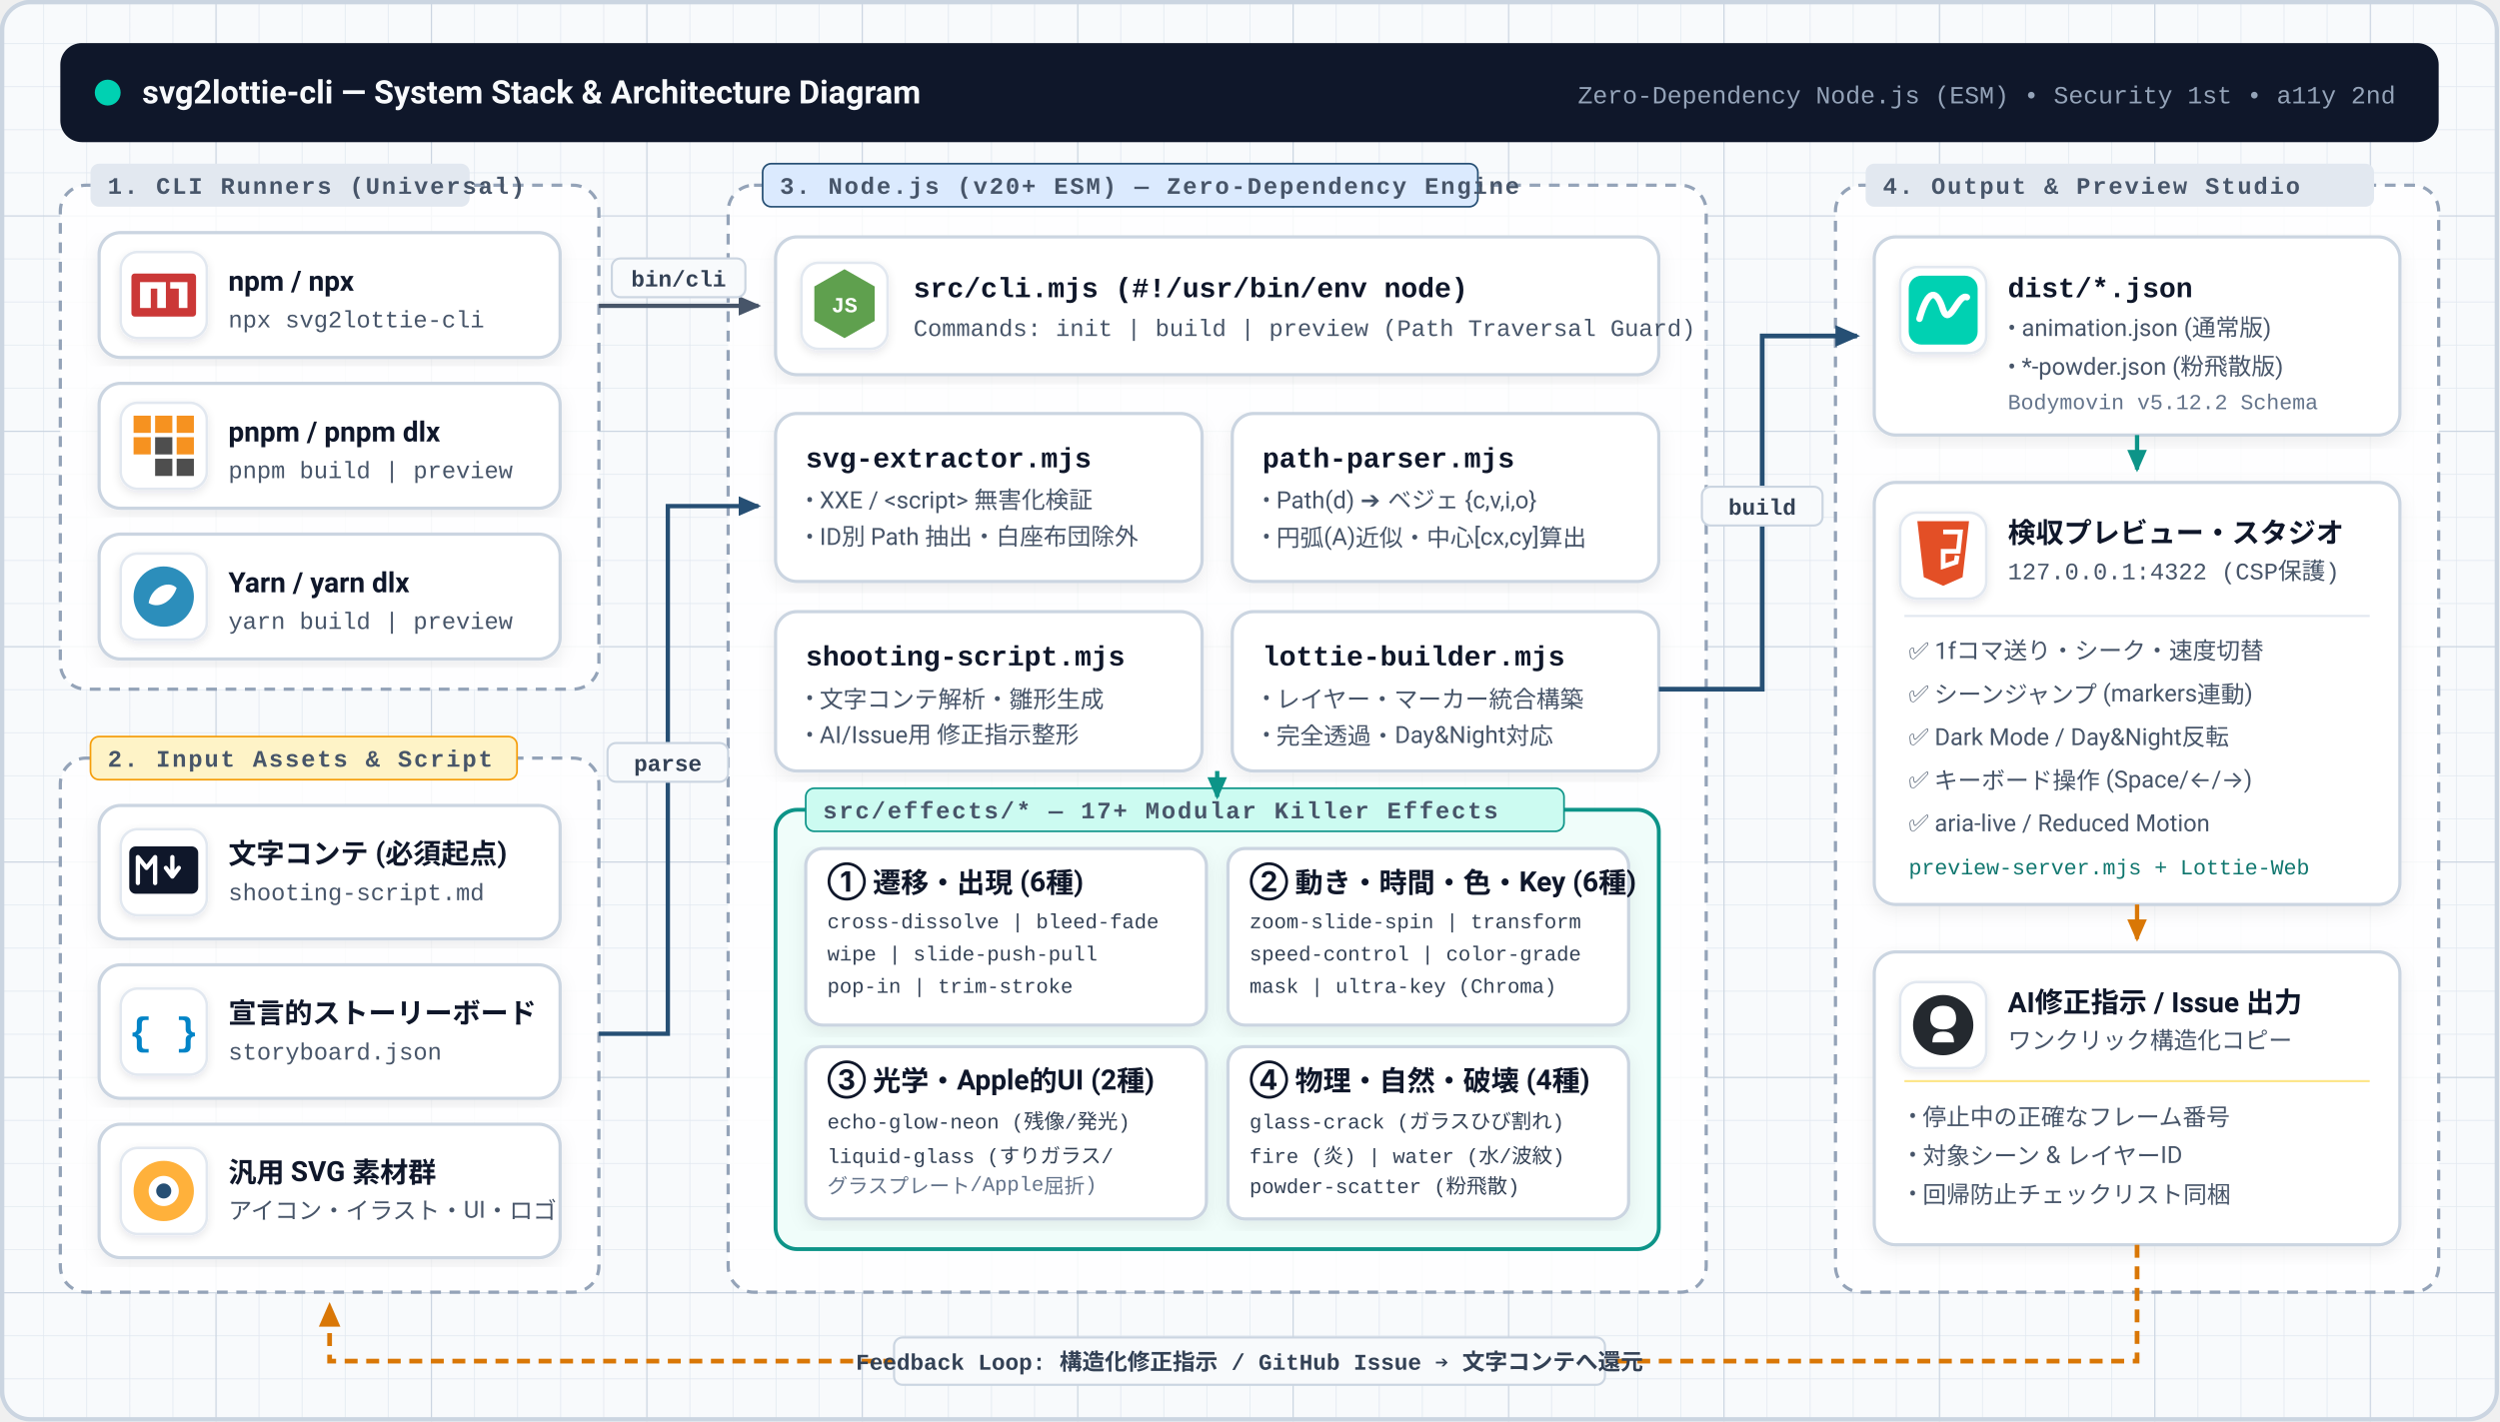
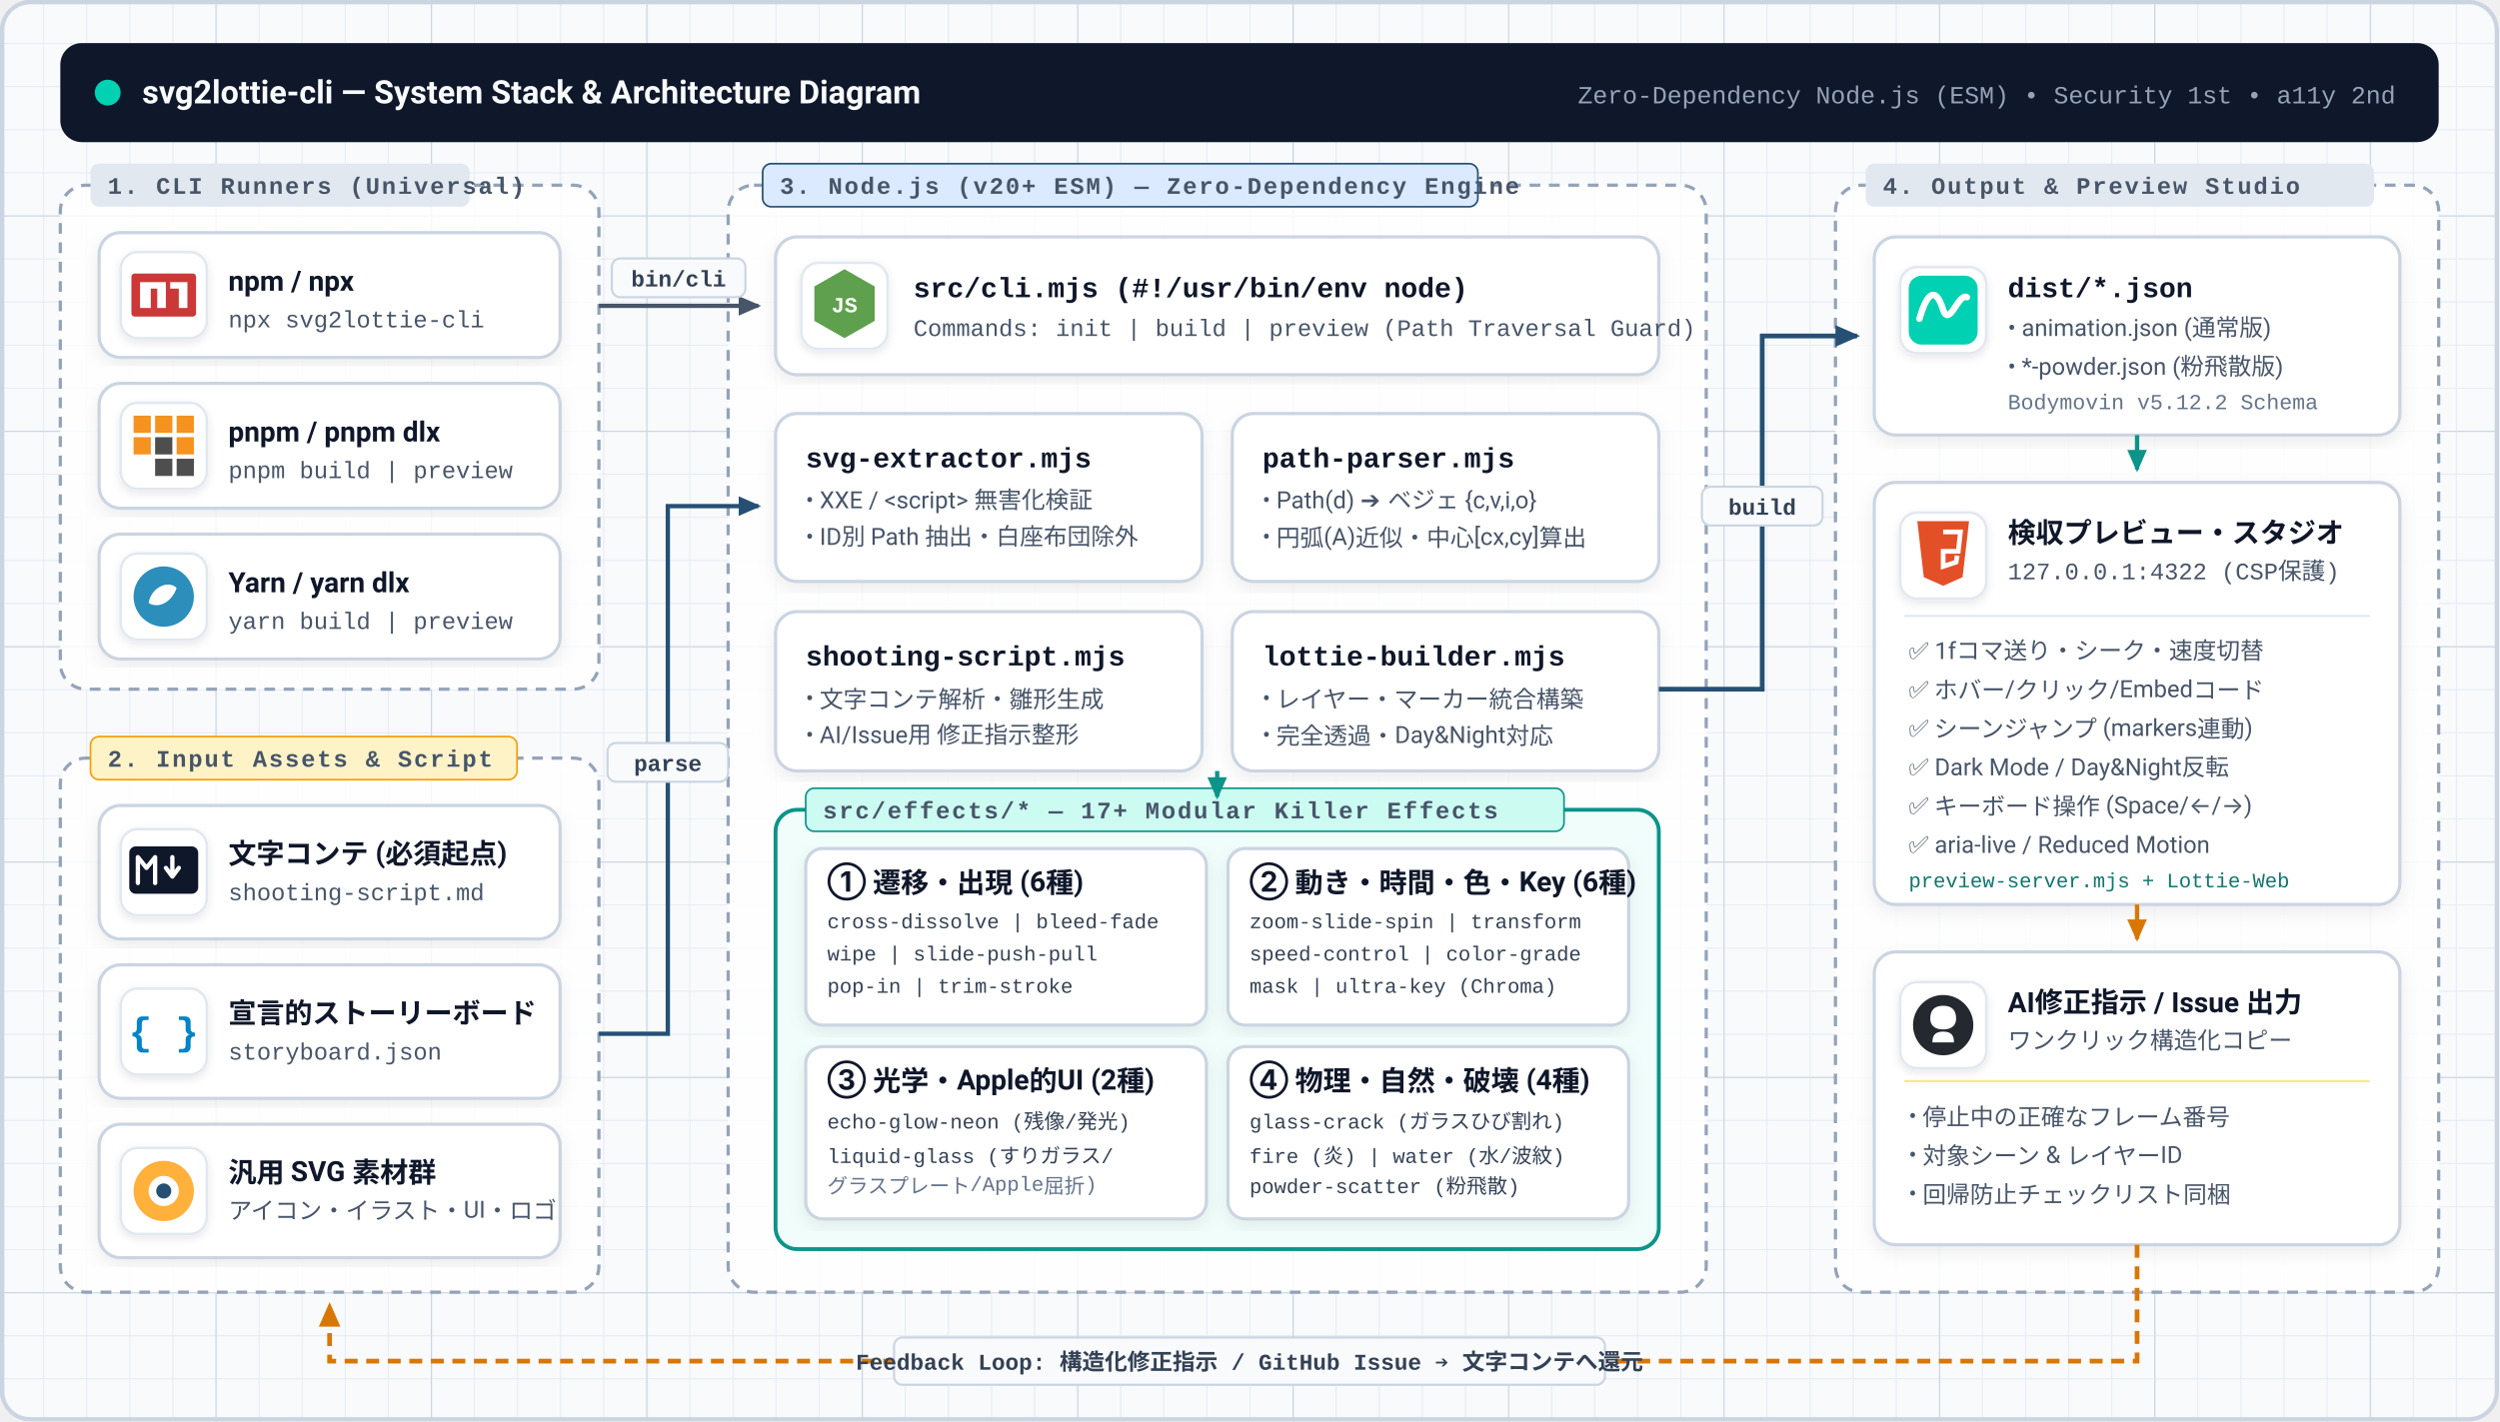
<svg xmlns="http://www.w3.org/2000/svg" viewBox="0 0 1160 660" width="100%" height="100%" role="img" aria-labelledby="stack-title stack-desc">
  <defs>
    <pattern id="small-grid" width="20" height="20" patternUnits="userSpaceOnUse">
      <path d="M 20 0 L 0 0 0 20" fill="none" stroke="#e2e8f0" stroke-width="0.7" />
    </pattern>
    <pattern id="large-grid" width="100" height="100" patternUnits="userSpaceOnUse">
      <rect width="100" height="100" fill="url(#small-grid)" />
      <path d="M 100 0 L 0 0 0 100" fill="none" stroke="#cbd5e1" stroke-width="1.1" />
    </pattern>
    <filter id="card-shadow" x="-5%" y="-5%" width="110%" height="112%">
      <feDropShadow dx="0" dy="3" stdDeviation="4" flood-color="#0f172a" flood-opacity="0.07" />
    </filter>
    <filter id="tile-shadow" x="-10%" y="-10%" width="120%" height="125%">
      <feDropShadow dx="0" dy="1.5" stdDeviation="2" flood-color="#0f172a" flood-opacity="0.1" />
    </filter>
    <marker id="arrow-slate" viewBox="0 0 10 10" refX="7" refY="5" markerWidth="6.5" markerHeight="6.5" orient="auto-start-reverse">
      <path d="M 0 1.5 L 8 5 L 0 8.5 z" fill="#475569" />
    </marker>
    <marker id="arrow-indigo" viewBox="0 0 10 10" refX="7" refY="5" markerWidth="6.5" markerHeight="6.5" orient="auto-start-reverse">
      <path d="M 0 1.5 L 8 5 L 0 8.5 z" fill="#264f74" />
    </marker>
    <marker id="arrow-teal" viewBox="0 0 10 10" refX="7" refY="5" markerWidth="6.5" markerHeight="6.5" orient="auto-start-reverse">
      <path d="M 0 1.5 L 8 5 L 0 8.5 z" fill="#0d9488" />
    </marker>
    <marker id="arrow-amber" viewBox="0 0 10 10" refX="7" refY="5" markerWidth="6.5" markerHeight="6.5" orient="auto-start-reverse">
      <path d="M 0 1.5 L 8 5 L 0 8.5 z" fill="#d97706" />
    </marker>
    <style>
      .font-sans { font-family: -apple-system, BlinkMacSystemFont, "Segoe UI", Roboto, "Hiragino Sans", "Noto Sans JP", sans-serif; }
      .font-mono { font-family: "SFMono-Regular", Consolas, "Liberation Mono", Menlo, monospace; }
      .group-box { fill: rgba(255, 255, 255, 0.84); stroke: #94a3b8; stroke-width: 1.5; stroke-dasharray: 5 4; }
      .group-header { font-size: 11px; font-weight: 700; letter-spacing: 0.08em; fill: #475569; text-transform: uppercase; }
      .node-card { fill: #ffffff; stroke: #cbd5e1; stroke-width: 1.5; filter: url(#card-shadow); }
      .node-title { font-size: 13px; font-weight: 700; fill: #0f172a; }
      .node-sub { font-size: 11px; fill: #475569; }
      .logo-tile { fill: #ffffff; stroke: #e2e8f0; stroke-width: 1.2; filter: url(#tile-shadow); }
      .edge-label-bg { fill: #f8fafc; stroke: #cbd5e1; stroke-width: 1; rx: 4; }
      .edge-label { font-size: 10.5px; font-weight: 600; fill: #334155; }
    </style>
  </defs>
  <rect width="1160" height="660" rx="14" fill="#f8fafc" />
  <rect width="1160" height="660" rx="14" fill="url(#large-grid)" />
  <rect x="1" y="1" width="1158" height="658" rx="13" fill="none" stroke="#cbd5e1" stroke-width="2" />
  <g transform="translate(28, 20)">
    <rect width="1104" height="46" rx="10" fill="#0f172a" />
    <circle cx="22" cy="23" r="6" fill="#00d1b2" />
    <text x="38" y="28" class="font-sans" font-size="15" font-weight="700" fill="#f8fafc">svg2lottie-cli — System Stack &amp; Architecture Diagram</text>
    <text x="1084" y="28" text-anchor="end" class="font-mono" font-size="11.5" fill="#94a3b8">Zero-Dependency Node.js (ESM) • Security 1st • a11y 2nd</text>
  </g>
  <g transform="translate(28, 86)">
    <rect width="250" height="234" rx="12" class="group-box" />
    <rect x="14" y="-10" width="176" height="20" rx="4" fill="#e2e8f0" />
    <text x="22" y="4" class="font-mono group-header">1. CLI Runners (Universal)</text>
    <g transform="translate(18, 22)">
      <rect width="214" height="58" rx="10" class="node-card" />
      <rect x="10" y="9" width="40" height="40" rx="8" class="logo-tile" />
      <rect x="15" y="19" width="30" height="20" fill="#CB3837" rx="1.5" />
      <path d="M19 23 H31 V35 H27 V26 H24 V35 H19 Z M33 23 H41 V35 H37 V26 H33 Z" fill="#ffffff" />
      <text x="60" y="27" class="font-sans node-title">npm / npx</text>
      <text x="60" y="44" class="font-mono node-sub">npx svg2lottie-cli</text>
    </g>
    <g transform="translate(18, 92)">
      <rect width="214" height="58" rx="10" class="node-card" />
      <rect x="10" y="9" width="40" height="40" rx="8" class="logo-tile" />
      <rect x="16" y="15" width="8" height="8" fill="#F69220" />
      <rect x="26" y="15" width="8" height="8" fill="#F69220" />
      <rect x="36" y="15" width="8" height="8" fill="#F69220" />
      <rect x="16" y="25" width="8" height="8" fill="#F69220" />
      <rect x="26" y="25" width="8" height="8" fill="#4E4E4E" />
      <rect x="36" y="25" width="8" height="8" fill="#F69220" />
      <rect x="26" y="35" width="8" height="8" fill="#4E4E4E" />
      <rect x="36" y="35" width="8" height="8" fill="#4E4E4E" />
      <text x="60" y="27" class="font-sans node-title">pnpm / pnpm dlx</text>
      <text x="60" y="44" class="font-mono node-sub">pnpm build | preview</text>
    </g>
    <g transform="translate(18, 162)">
      <rect width="214" height="58" rx="10" class="node-card" />
      <rect x="10" y="9" width="40" height="40" rx="8" class="logo-tile" />
      <circle cx="30" cy="29" r="14" fill="#2C8EBB" />
      <path d="M23 32 C24 25, 32 21, 36 25 C34 31, 28 35, 23 32 Z" fill="#ffffff" />
      <text x="60" y="27" class="font-sans node-title">Yarn / yarn dlx</text>
      <text x="60" y="44" class="font-mono node-sub">yarn build | preview</text>
    </g>
  </g>
  <g transform="translate(28, 352)">
    <rect width="250" height="248" rx="12" class="group-box" />
    <rect x="14" y="-10" width="198" height="20" rx="4" fill="#fef3c7" stroke="#f59e0b" stroke-width="0.8" />
    <text x="22" y="4" class="font-mono group-header" fill="#92400e">2. Input Assets &amp; Script</text>
    <g transform="translate(18, 22)">
      <rect width="214" height="62" rx="10" class="node-card" stroke="#f59e0b" />
      <rect x="10" y="11" width="40" height="40" rx="8" class="logo-tile" />
      <rect x="14" y="19" width="32" height="22" rx="3" fill="#0f172a" />
      <path d="M18 36 V24 L22 29 L26 24 V36 M34 24 V32 M31 29 L34 33 L37 29" stroke="#ffffff" stroke-width="2" fill="none" stroke-linecap="round" stroke-linejoin="round" />
      <text x="60" y="27" class="font-sans node-title">文字コンテ (必須起点)</text>
      <text x="60" y="44" class="font-mono node-sub">shooting-script.md</text>
    </g>
    <g transform="translate(18, 96)">
      <rect width="214" height="62" rx="10" class="node-card" />
      <rect x="10" y="11" width="40" height="40" rx="8" class="logo-tile" />
      <text x="30" y="37" text-anchor="middle" class="font-mono" font-size="18" font-weight="800" fill="#0284c7">{ }</text>
      <text x="60" y="27" class="font-sans node-title">宣言的ストーリーボード</text>
      <text x="60" y="44" class="font-mono node-sub">storyboard.json</text>
    </g>
    <g transform="translate(18, 170)">
      <rect width="214" height="62" rx="10" class="node-card" />
      <rect x="10" y="11" width="40" height="40" rx="8" class="logo-tile" />
      <circle cx="30" cy="31" r="14" fill="#FFB13B" />
      <circle cx="30" cy="31" r="7" fill="#ffffff" />
      <circle cx="30" cy="31" r="3.5" fill="#264f74" />
      <text x="60" y="27" class="font-sans node-title">汎用 SVG 素材群</text>
      <text x="60" y="44" class="font-sans node-sub">アイコン・イラスト・UI・ロゴ</text>
    </g>
  </g>
  <g transform="translate(338, 86)">
    <rect width="454" height="514" rx="12" class="group-box" stroke="#264f74" />
    <rect x="16" y="-10" width="332" height="20" rx="4" fill="#dbeafe" stroke="#264f74" stroke-width="0.8" />
    <text x="24" y="4" class="font-mono group-header" fill="#1e3a8a">3. Node.js (v20+ ESM) — Zero-Dependency Engine</text>
    <g transform="translate(22, 24)">
      <rect width="410" height="64" rx="10" class="node-card" />
      <rect x="12" y="12" width="40" height="40" rx="8" class="logo-tile" />
      <polygon points="32,15 46,23 46,39 32,47 18,39 18,23" fill="#5FA04E" />
      <text x="32" y="35" text-anchor="middle" class="font-mono" font-size="10" font-weight="800" fill="#ffffff">JS</text>
      <text x="64" y="28" class="font-mono node-title">src/cli.mjs (#!/usr/bin/env node)</text>
      <text x="64" y="46" class="font-mono node-sub">Commands: init | build | preview  (Path Traversal Guard)</text>
    </g>
    <g transform="translate(22, 106)">
      <rect width="198" height="78" rx="10" class="node-card" />
      <text x="14" y="25" class="font-mono node-title">svg-extractor.mjs</text>
      <text x="14" y="44" class="font-sans node-sub">• XXE / &lt;script&gt; 無害化検証</text>
      <text x="14" y="61" class="font-sans node-sub">• ID別 Path 抽出・白座布団除外</text>
    </g>
    <g transform="translate(234, 106)">
      <rect width="198" height="78" rx="10" class="node-card" />
      <text x="14" y="25" class="font-mono node-title">path-parser.mjs</text>
      <text x="14" y="44" class="font-sans node-sub">• Path(d) ➔ ベジェ {c,v,i,o}</text>
      <text x="14" y="61" class="font-sans node-sub">• 円弧(A)近似・中心[cx,cy]算出</text>
    </g>
    <g transform="translate(22, 198)">
      <rect width="198" height="74" rx="10" class="node-card" />
      <text x="14" y="25" class="font-mono node-title">shooting-script.mjs</text>
      <text x="14" y="44" class="font-sans node-sub">• 文字コンテ解析・雛形生成</text>
      <text x="14" y="61" class="font-sans node-sub">• AI/Issue用 修正指示整形</text>
    </g>
    <g transform="translate(234, 198)">
      <rect width="198" height="74" rx="10" class="node-card" stroke="#264f74" stroke-width="2" />
      <text x="14" y="25" class="font-mono node-title">lottie-builder.mjs</text>
      <text x="14" y="44" class="font-sans node-sub">• レイヤー・マーカー統合構築</text>
      <text x="14" y="61" class="font-sans node-sub">• 完全透過・Day&amp;Night対応</text>
    </g>
    <g transform="translate(22, 290)">
      <rect width="410" height="204" rx="10" fill="#f0fdfa" stroke="#0d9488" stroke-width="1.8" />
      <rect x="14" y="-10" width="352" height="20" rx="4" fill="#ccfbf1" stroke="#0d9488" stroke-width="0.8" />
      <text x="22" y="4" class="font-mono group-header" fill="#115e59">src/effects/* — 17+ Modular Killer Effects</text>
      <g transform="translate(14, 18)">
        <rect width="186" height="82" rx="8" class="node-card" />
        <text x="10" y="20" class="font-sans node-title" fill="#0f766e">① 遷移・出現 (6種)</text>
        <text x="10" y="37" class="font-mono" font-size="9.5" fill="#334155">cross-dissolve | bleed-fade</text>
        <text x="10" y="52" class="font-mono" font-size="9.5" fill="#334155">wipe | slide-push-pull</text>
        <text x="10" y="67" class="font-mono" font-size="9.5" fill="#334155">pop-in | trim-stroke</text>
      </g>
      <g transform="translate(210, 18)">
        <rect width="186" height="82" rx="8" class="node-card" />
        <text x="10" y="20" class="font-sans node-title" fill="#0f766e">② 動き・時間・色・Key (6種)</text>
        <text x="10" y="37" class="font-mono" font-size="9.5" fill="#334155">zoom-slide-spin | transform</text>
        <text x="10" y="52" class="font-mono" font-size="9.5" fill="#334155">speed-control | color-grade</text>
        <text x="10" y="67" class="font-mono" font-size="9.5" fill="#334155">mask | ultra-key (Chroma)</text>
      </g>
      <g transform="translate(14, 110)">
        <rect width="186" height="80" rx="8" class="node-card" />
        <text x="10" y="20" class="font-sans node-title" fill="#0f766e">③ 光学・Apple的UI (2種)</text>
        <text x="10" y="38" class="font-mono" font-size="9.5" fill="#334155">echo-glow-neon (残像/発光)</text>
        <text x="10" y="54" class="font-mono" font-size="9.5" fill="#334155">liquid-glass (すりガラス/</text>
        <text x="10" y="68" class="font-mono" font-size="9.5" fill="#64748b">グラスプレート/Apple屈折)</text>
      </g>
      <g transform="translate(210, 110)">
        <rect width="186" height="80" rx="8" class="node-card" />
        <text x="10" y="20" class="font-sans node-title" fill="#0f766e">④ 物理・自然・破壊 (4種)</text>
        <text x="10" y="38" class="font-mono" font-size="9.5" fill="#334155">glass-crack (ガラスひび割れ)</text>
        <text x="10" y="54" class="font-mono" font-size="9.5" fill="#334155">fire (炎) | water (水/波紋)</text>
        <text x="10" y="68" class="font-mono" font-size="9.5" fill="#334155">powder-scatter (粉飛散)</text>
      </g>
    </g>
  </g>
  <g transform="translate(852, 86)">
    <rect width="280" height="514" rx="12" class="group-box" />
    <rect x="14" y="-10" width="236" height="20" rx="4" fill="#e2e8f0" />
    <text x="22" y="4" class="font-mono group-header">4. Output &amp; Preview Studio</text>
    <g transform="translate(18, 24)">
      <rect width="244" height="92" rx="10" class="node-card" />
      <rect x="12" y="14" width="40" height="40" rx="8" class="logo-tile" />
      <rect x="16" y="18" width="32" height="32" rx="6" fill="#00D1B2" />
      <path d="M21 38 C25 24, 29 24, 32 34 C35 42, 39 26, 43 28" stroke="#ffffff" stroke-width="3" fill="none" stroke-linecap="round" />
      <text x="62" y="28" class="font-mono node-title">dist/*.json</text>
      <text x="62" y="46" class="font-sans node-sub">• animation.json (通常版)</text>
      <text x="62" y="64" class="font-sans node-sub">• *-powder.json (粉飛散版)</text>
      <text x="62" y="80" class="font-mono" font-size="10" fill="#64748b">Bodymovin v5.12.2 Schema</text>
    </g>
    <g transform="translate(18, 138)">
      <rect width="244" height="196" rx="10" class="node-card" stroke="#0d9488" stroke-width="1.8" />
      <rect x="12" y="14" width="40" height="40" rx="8" class="logo-tile" />
      <polygon points="20,18 44,18 41,44 32,48 23,44" fill="#E34F26" />
      <path d="M32 23 H40 L39 32 H32 V39 L38 37 L38.5 34" stroke="#ffffff" stroke-width="2.2" fill="none" />
      <text x="62" y="28" class="font-sans node-title">検収プレビュー・スタジオ</text>
      <text x="62" y="45" class="font-mono node-sub">127.0.0.1:4322 (CSP保護)</text>
      <line x1="14" y1="62" x2="230" y2="62" stroke="#e2e8f0" />
      <text x="16" y="82" class="font-sans node-sub">✅ 1fコマ送り・シーク・速度切替</text>
-       <text x="16" y="102" class="font-sans node-sub">✅ シーンジャンプ (markers連動)</text>
-       <text x="16" y="122" class="font-sans node-sub">✅ Dark Mode / Day&amp;Night反転</text>
-       <text x="16" y="142" class="font-sans node-sub">✅ キーボード操作 (Space/←/→)</text>
-       <text x="16" y="162" class="font-sans node-sub">✅ aria-live / Reduced Motion</text>
-       <text x="16" y="182" class="font-mono" font-size="10" fill="#0f766e">preview-server.mjs + Lottie-Web</text>
+       <text x="16" y="100" class="font-sans node-sub">✅ ホバー/クリック/Embedコード</text>
+       <text x="16" y="118" class="font-sans node-sub">✅ シーンジャンプ (markers連動)</text>
+       <text x="16" y="136" class="font-sans node-sub">✅ Dark Mode / Day&amp;Night反転</text>
+       <text x="16" y="154" class="font-sans node-sub">✅ キーボード操作 (Space/←/→)</text>
+       <text x="16" y="172" class="font-sans node-sub">✅ aria-live / Reduced Motion</text>
+       <text x="16" y="188" class="font-mono" font-size="9.5" fill="#0f766e">preview-server.mjs + Lottie-Web</text>
    </g>
    <g transform="translate(18, 356)">
      <rect width="244" height="136" rx="10" class="node-card" stroke="#f59e0b" stroke-width="1.8" />
      <rect x="12" y="14" width="40" height="40" rx="8" class="logo-tile" />
      <circle cx="32" cy="34" r="14" fill="#24292F" />
      <path d="M27 42 C27 39, 28 37, 32 37 C36 37, 37 39, 37 42 M26 31 C26 27, 28 25, 32 25 C36 25, 38 27, 38 31 C38 34, 36 36, 32 36 C28 36, 26 34, 26 31 Z" fill="#ffffff" />
      <text x="62" y="28" class="font-sans node-title">AI修正指示 / Issue 出力</text>
      <text x="62" y="45" class="font-mono node-sub">ワンクリック構造化コピー</text>
      <line x1="14" y1="60" x2="230" y2="60" stroke="#fde68a" />
      <text x="16" y="80" class="font-sans node-sub">• 停止中の正確なフレーム番号</text>
      <text x="16" y="98" class="font-sans node-sub">• 対象シーン &amp; レイヤーID</text>
      <text x="16" y="116" class="font-sans node-sub">• 回帰防止チェックリスト同梱</text>
    </g>
  </g>
  <path d="M 278 142 L 352 142" fill="none" stroke="#475569" stroke-width="2" marker-end="url(#arrow-slate)" />
  <rect x="284" y="120" width="62" height="18" class="edge-label-bg" />
  <text x="315" y="133" text-anchor="middle" class="font-mono edge-label">bin/cli</text>
  <path d="M 278 480 L 310 480 L 310 235 L 352 235" fill="none" stroke="#264f74" stroke-width="2" marker-end="url(#arrow-indigo)" />
  <rect x="282" y="345" width="56" height="18" class="edge-label-bg" />
  <text x="310" y="358" text-anchor="middle" class="font-mono edge-label">parse</text>
  <path d="M 565 358 L 565 370" fill="none" stroke="#0d9488" stroke-width="2" marker-end="url(#arrow-teal)" />
  <path d="M 770 320 L 818 320 L 818 156 L 862 156" fill="none" stroke="#264f74" stroke-width="2.2" marker-end="url(#arrow-indigo)" />
  <rect x="790" y="226" width="56" height="18" class="edge-label-bg" />
  <text x="818" y="239" text-anchor="middle" class="font-mono edge-label">build</text>
  <path d="M 992 202 L 992 218" fill="none" stroke="#0d9488" stroke-width="2" marker-end="url(#arrow-teal)" />
  <path d="M 992 420 L 992 436" fill="none" stroke="#d97706" stroke-width="2" marker-end="url(#arrow-amber)" />
  <path d="M 992 578 L 992 632 L 153 632 L 153 606" fill="none" stroke="#d97706" stroke-width="2.2" stroke-dasharray="6 4" marker-end="url(#arrow-amber)" />
  <rect x="415" y="621" width="330" height="22" class="edge-label-bg" stroke="#f59e0b" />
  <text x="580" y="636" text-anchor="middle" class="font-mono edge-label" fill="#b45309">Feedback Loop: 構造化修正指示 / GitHub Issue ➔ 文字コンテへ還元</text>
</svg>
